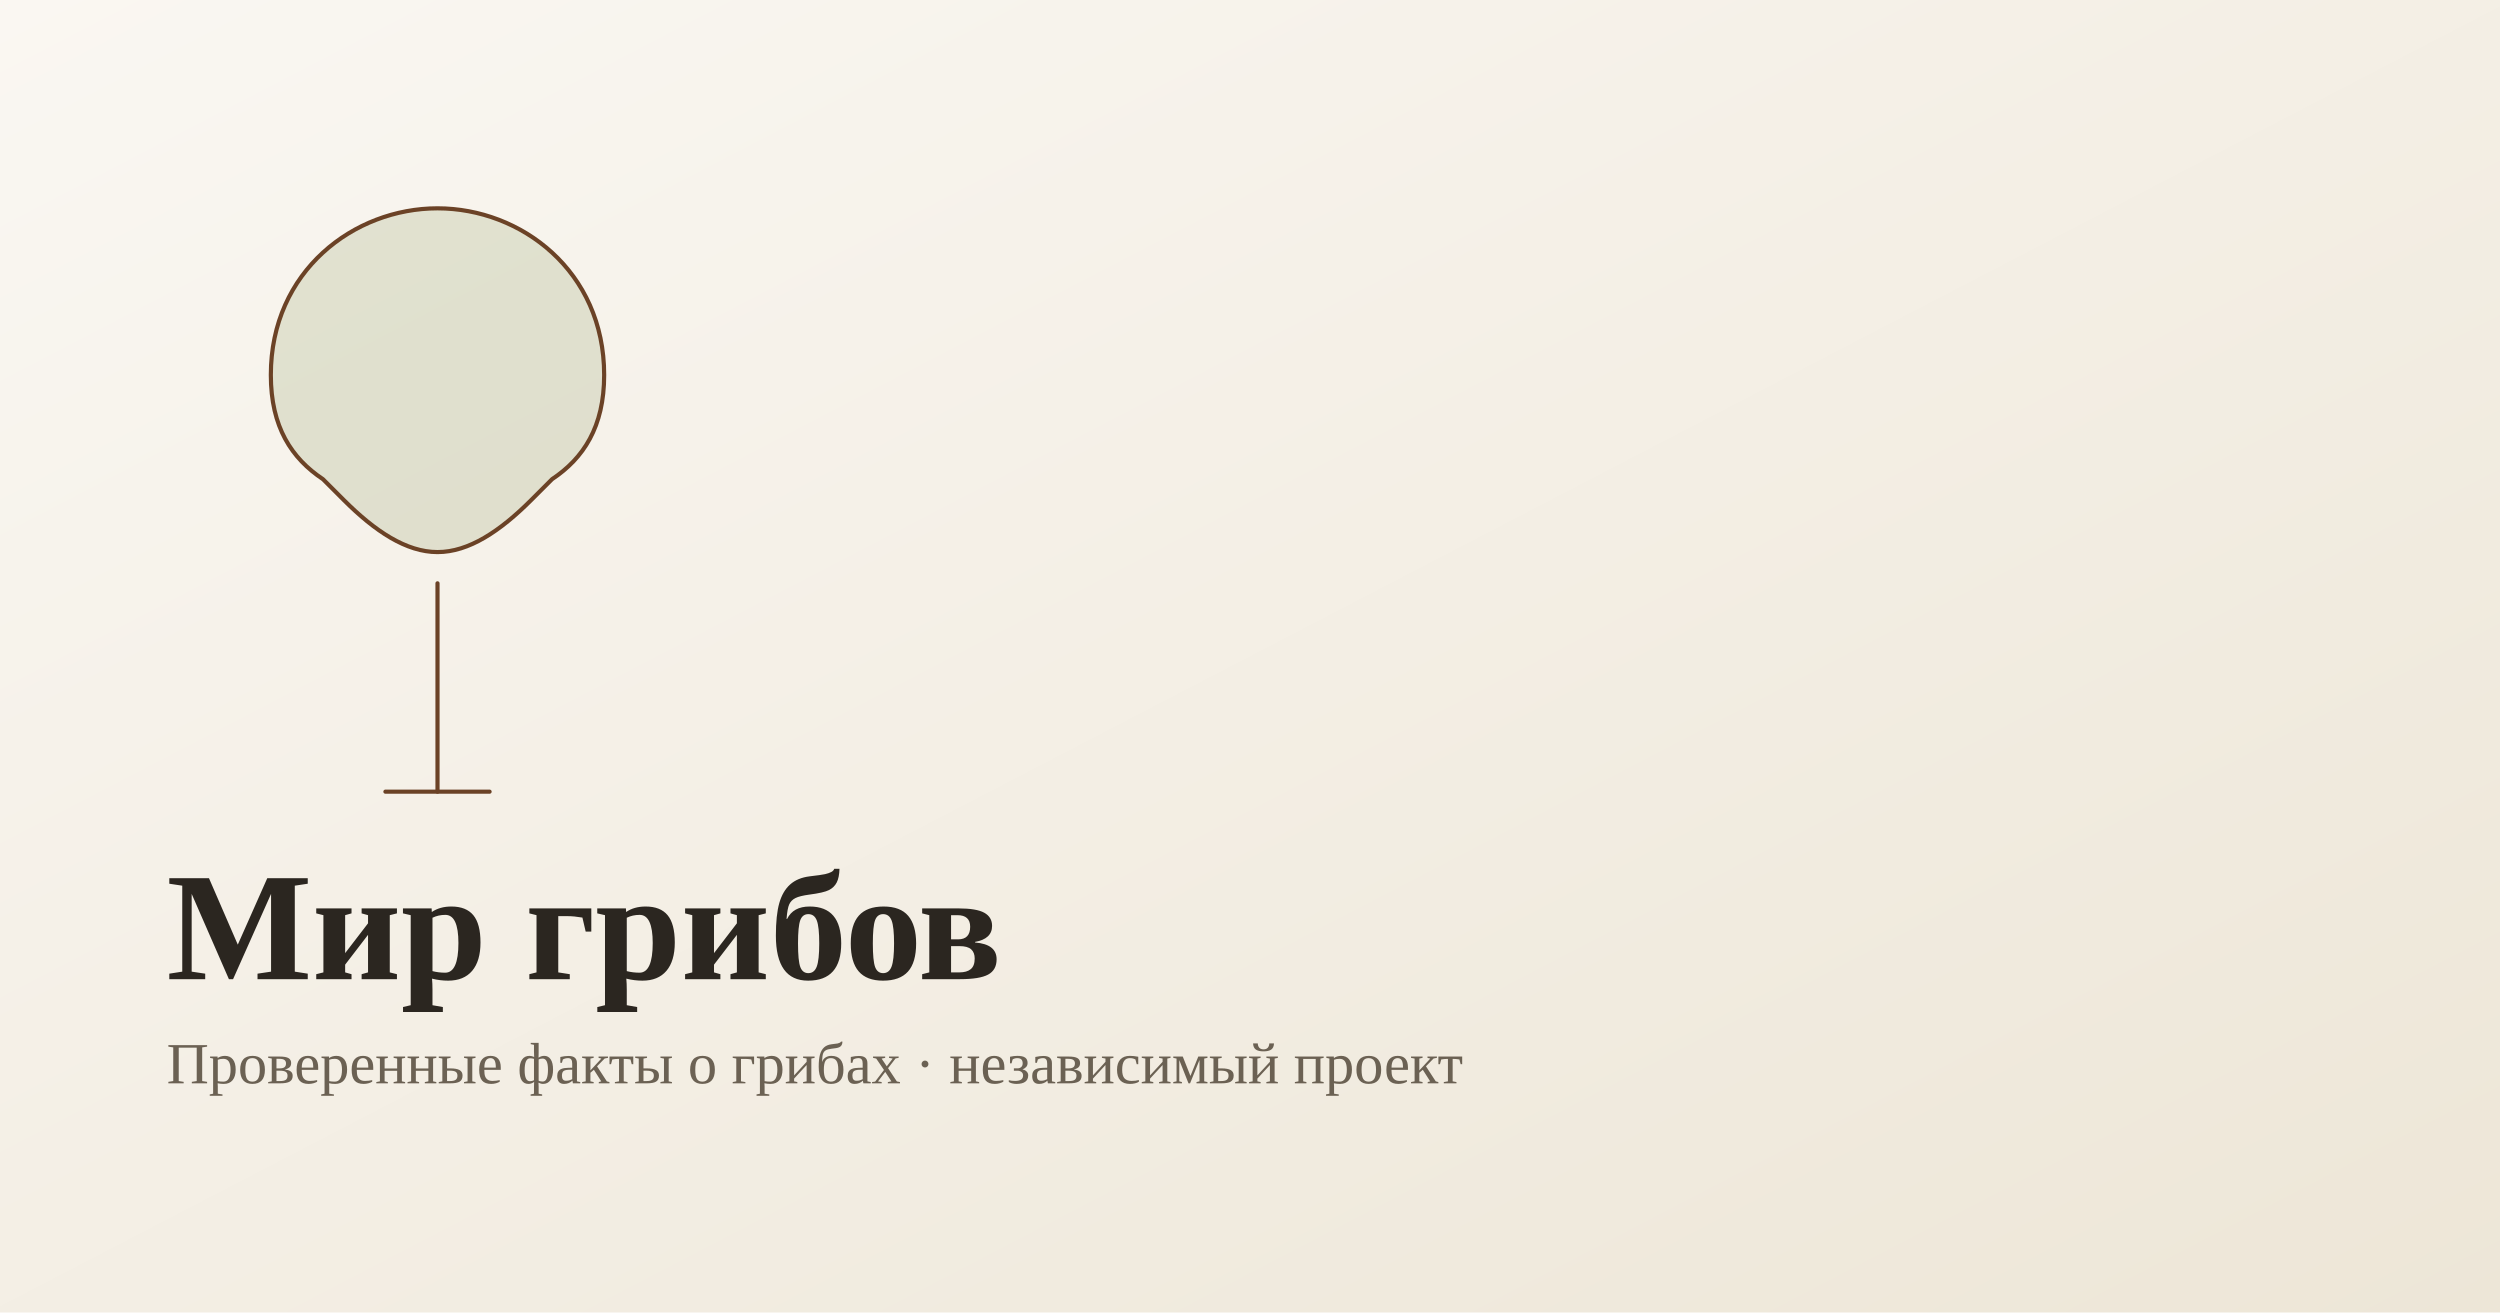
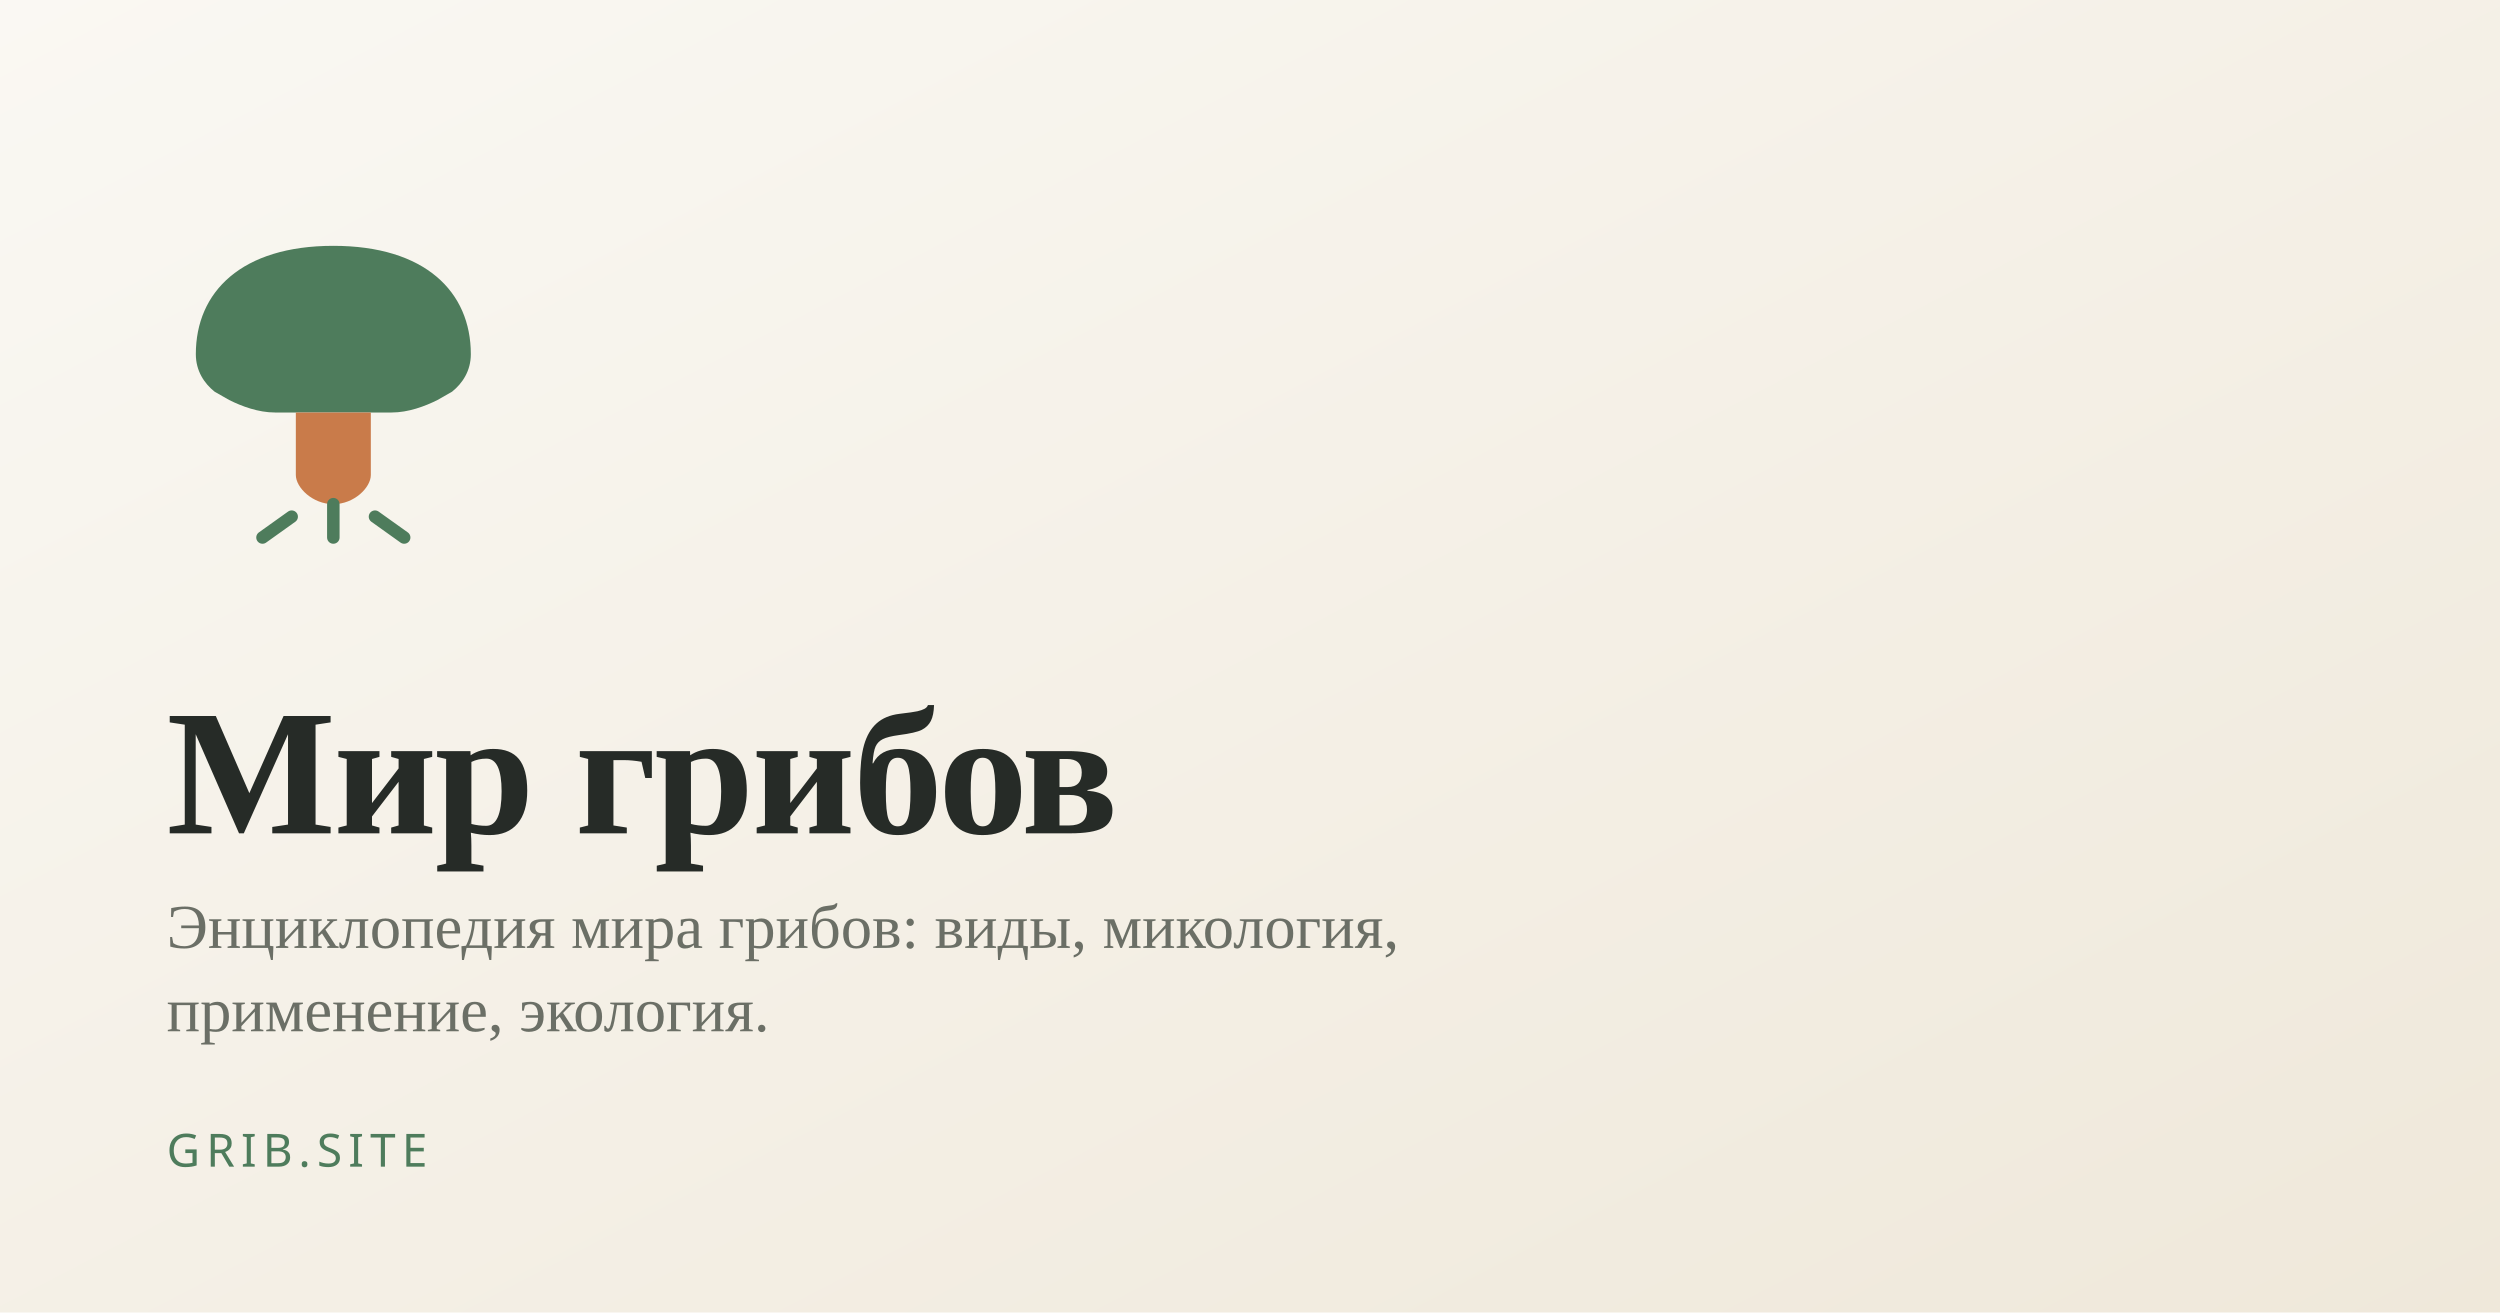
<svg xmlns="http://www.w3.org/2000/svg" viewBox="0 0 1200 630">
  <defs>
    <linearGradient id="bg" x1="0" y1="0" x2="1" y2="1">
-       <stop offset="0" stop-color="#FAF7F2" />
-       <stop offset="1" stop-color="#EDE6D7" />
+       <stop offset="0" stop-color="#FAF8F3" />
+       <stop offset="1" stop-color="#EFE8DA" />
    </linearGradient>
  </defs>
  <rect width="1200" height="630" fill="url(#bg)" />
-   <g transform="translate(80,80)" fill="none" stroke="#6B4226" stroke-width="2" stroke-linecap="round" stroke-linejoin="round">
-     <path d="M50 100c0-50 40-80 80-80s80 30 80 80c0 25-10 40-25 50l-10 10c-15 15-30 25-45 25s-30-10-45-25l-10-10C60 140 50 125 50 100z" fill="#7A8B4A" fill-opacity="0.18" />
-     <path d="M130 200v100" />
-     <path d="M105 300h50" />
+   <g transform="translate(80,90)">
+     <path d="M14 80 C14 50 36 28 80 28 C124 28 146 50 146 80 C146 88 142 94 137 98 L130 102 C124 105 116 108 108 108 L52 108 C44 108 36 105 30 102 L23 98 C18 94 14 88 14 80 Z" fill="#4E7C5C" />
+     <path d="M62 108 L62 138 C62 144 70 152 80 152 C90 152 98 144 98 138 L98 108 Z" fill="#C97B4A" />
+     <path d="M80 152 L80 168" stroke="#4E7C5C" stroke-width="6" stroke-linecap="round" fill="none" />
+     <path d="M60 158 L46 168" stroke="#4E7C5C" stroke-width="6" stroke-linecap="round" fill="none" />
+     <path d="M100 158 L114 168" stroke="#4E7C5C" stroke-width="6" stroke-linecap="round" fill="none" />
  </g>
-   <g font-family="Georgia, 'Times New Roman', serif" fill="#2B2620">
-     <text x="80" y="470" font-size="74" font-weight="700">Мир грибов</text>
-     <text x="80" y="520" font-size="28" fill="#6B6153">Проверенные факты о грибах · независимый проект</text>
+   <g font-family="Georgia, 'Source Serif 4', 'Times New Roman', serif" fill="#262B27">
+     <text x="80" y="400" font-size="86" font-weight="700" letter-spacing="-1">Мир грибов</text>
+     <text x="80" y="455" font-size="30" fill="#6B6F66">Энциклопедия мира грибов: виды, микология,</text>
+     <text x="80" y="495" font-size="30" fill="#6B6F66">применение, экология.</text>
+     <text x="80" y="560" font-size="22" fill="#4E7C5C" font-family="'Work Sans', sans-serif" letter-spacing="3">GRIB.SITE</text>
  </g>
</svg>
